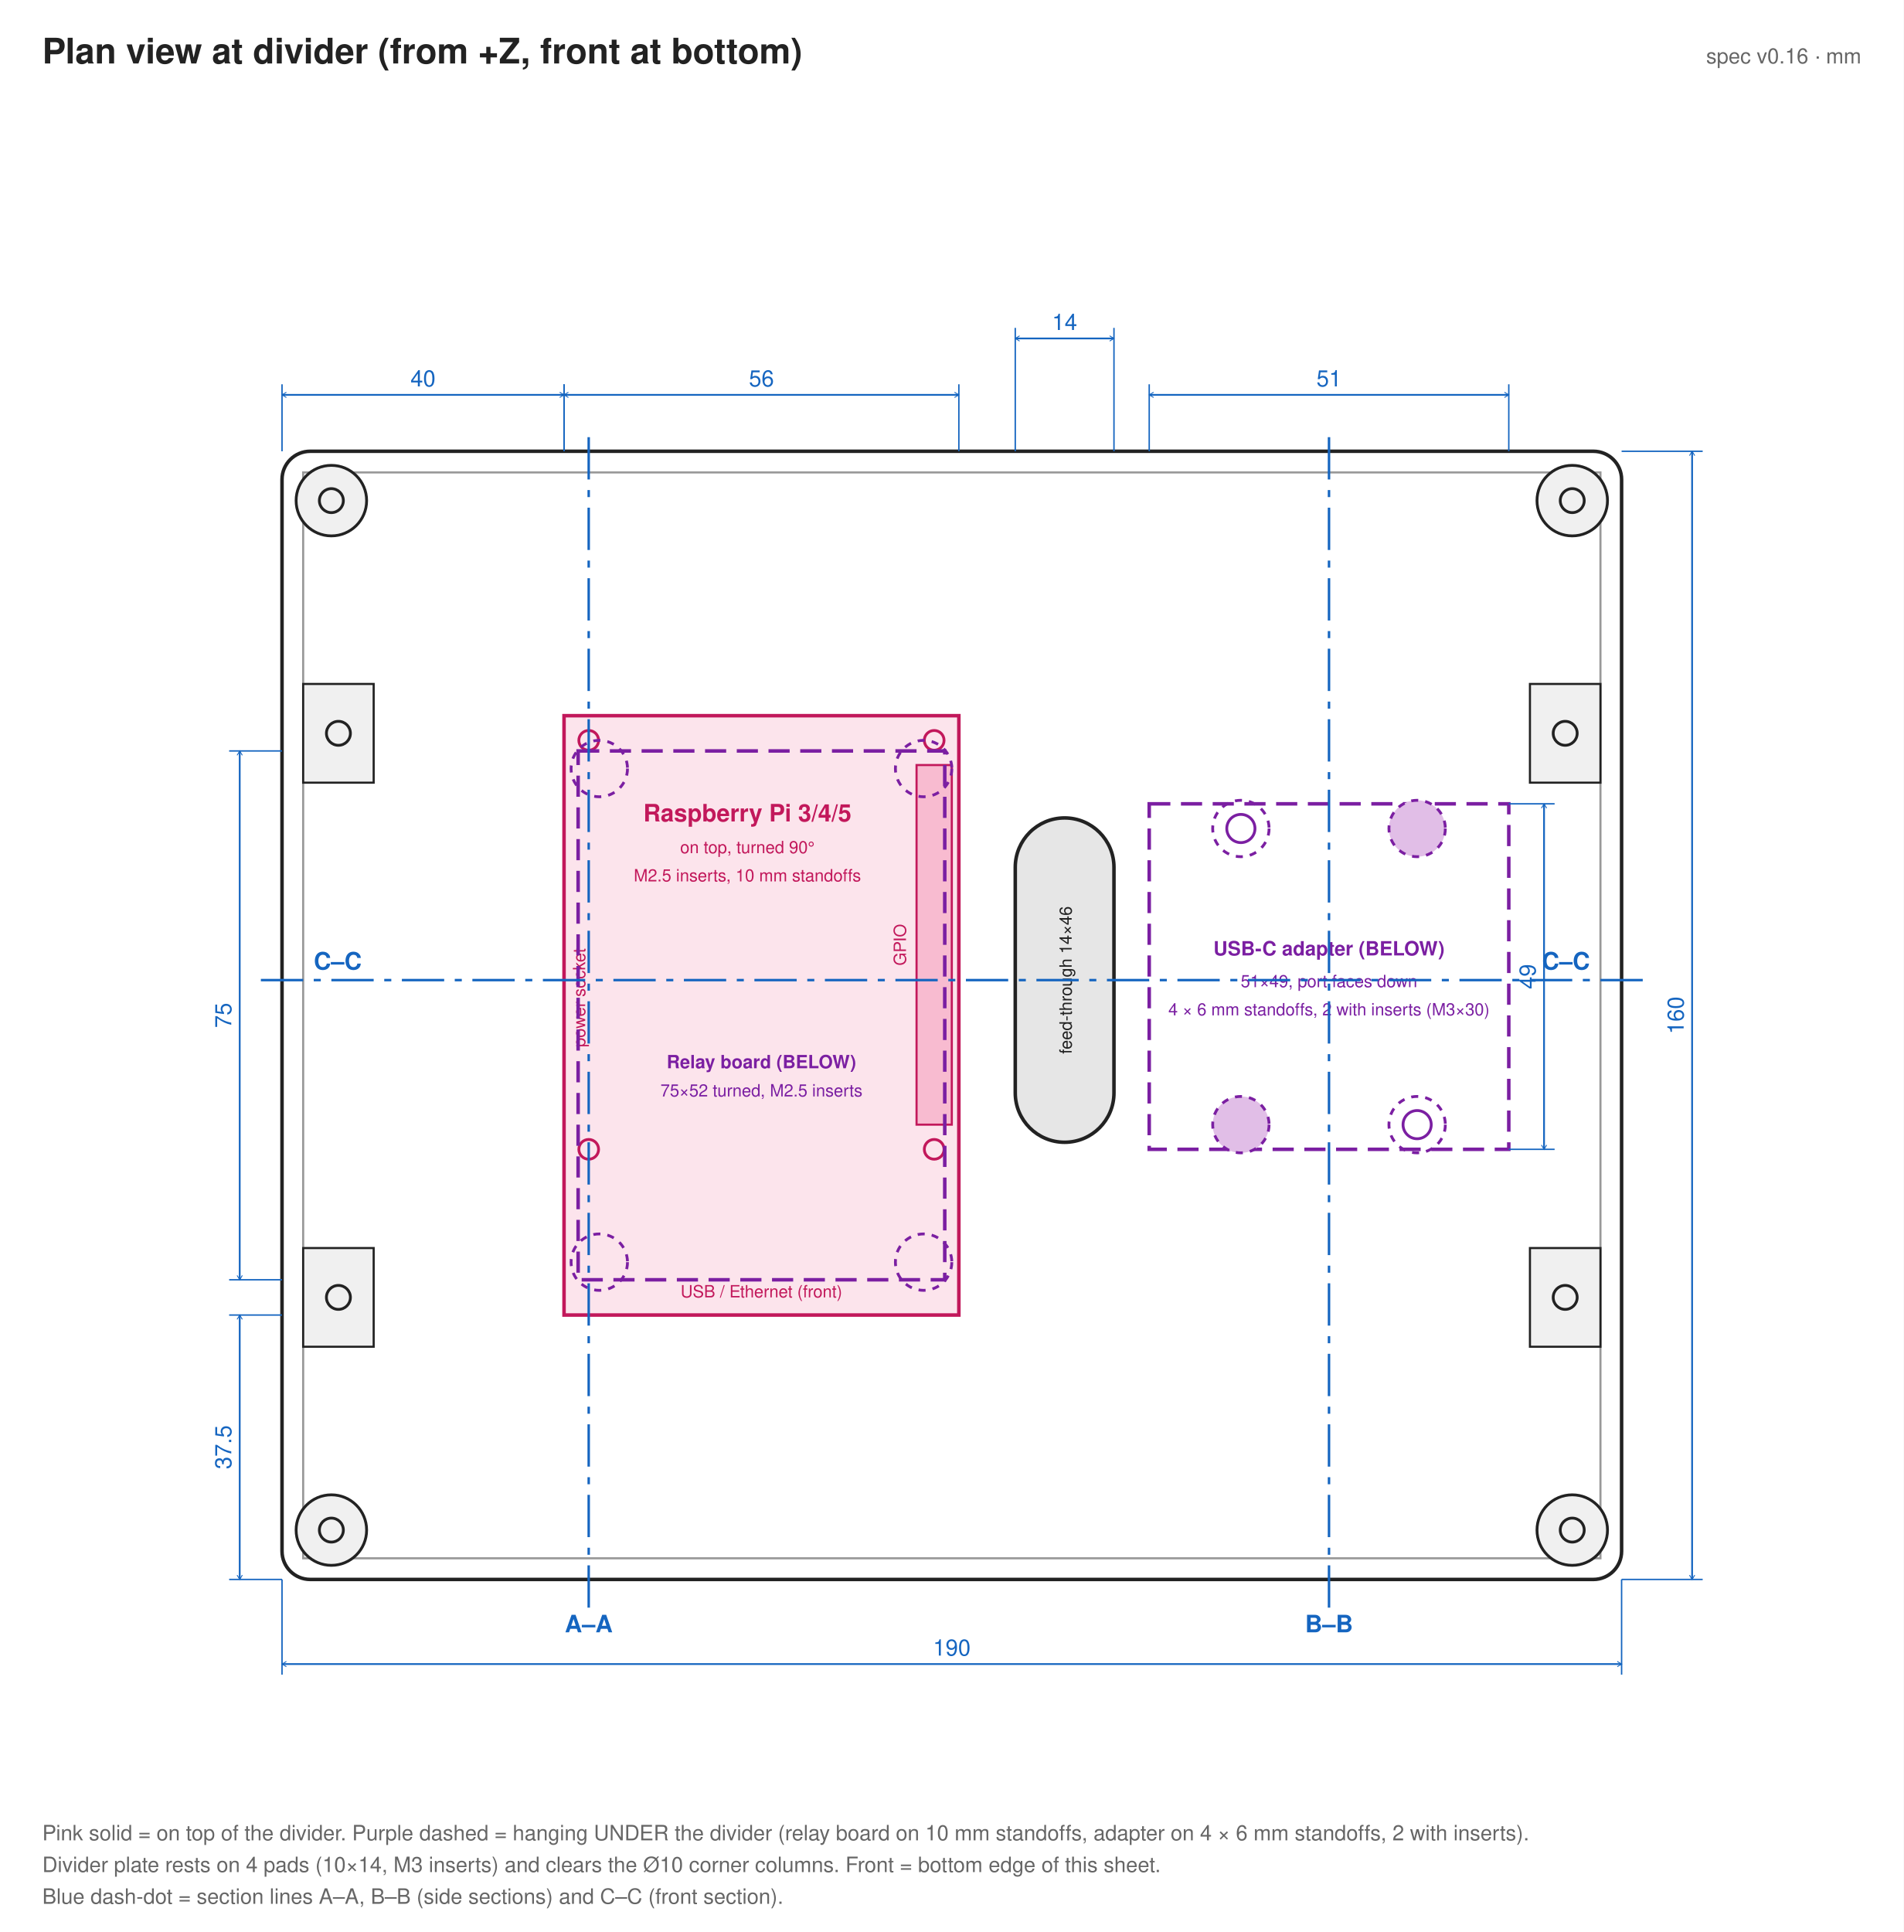
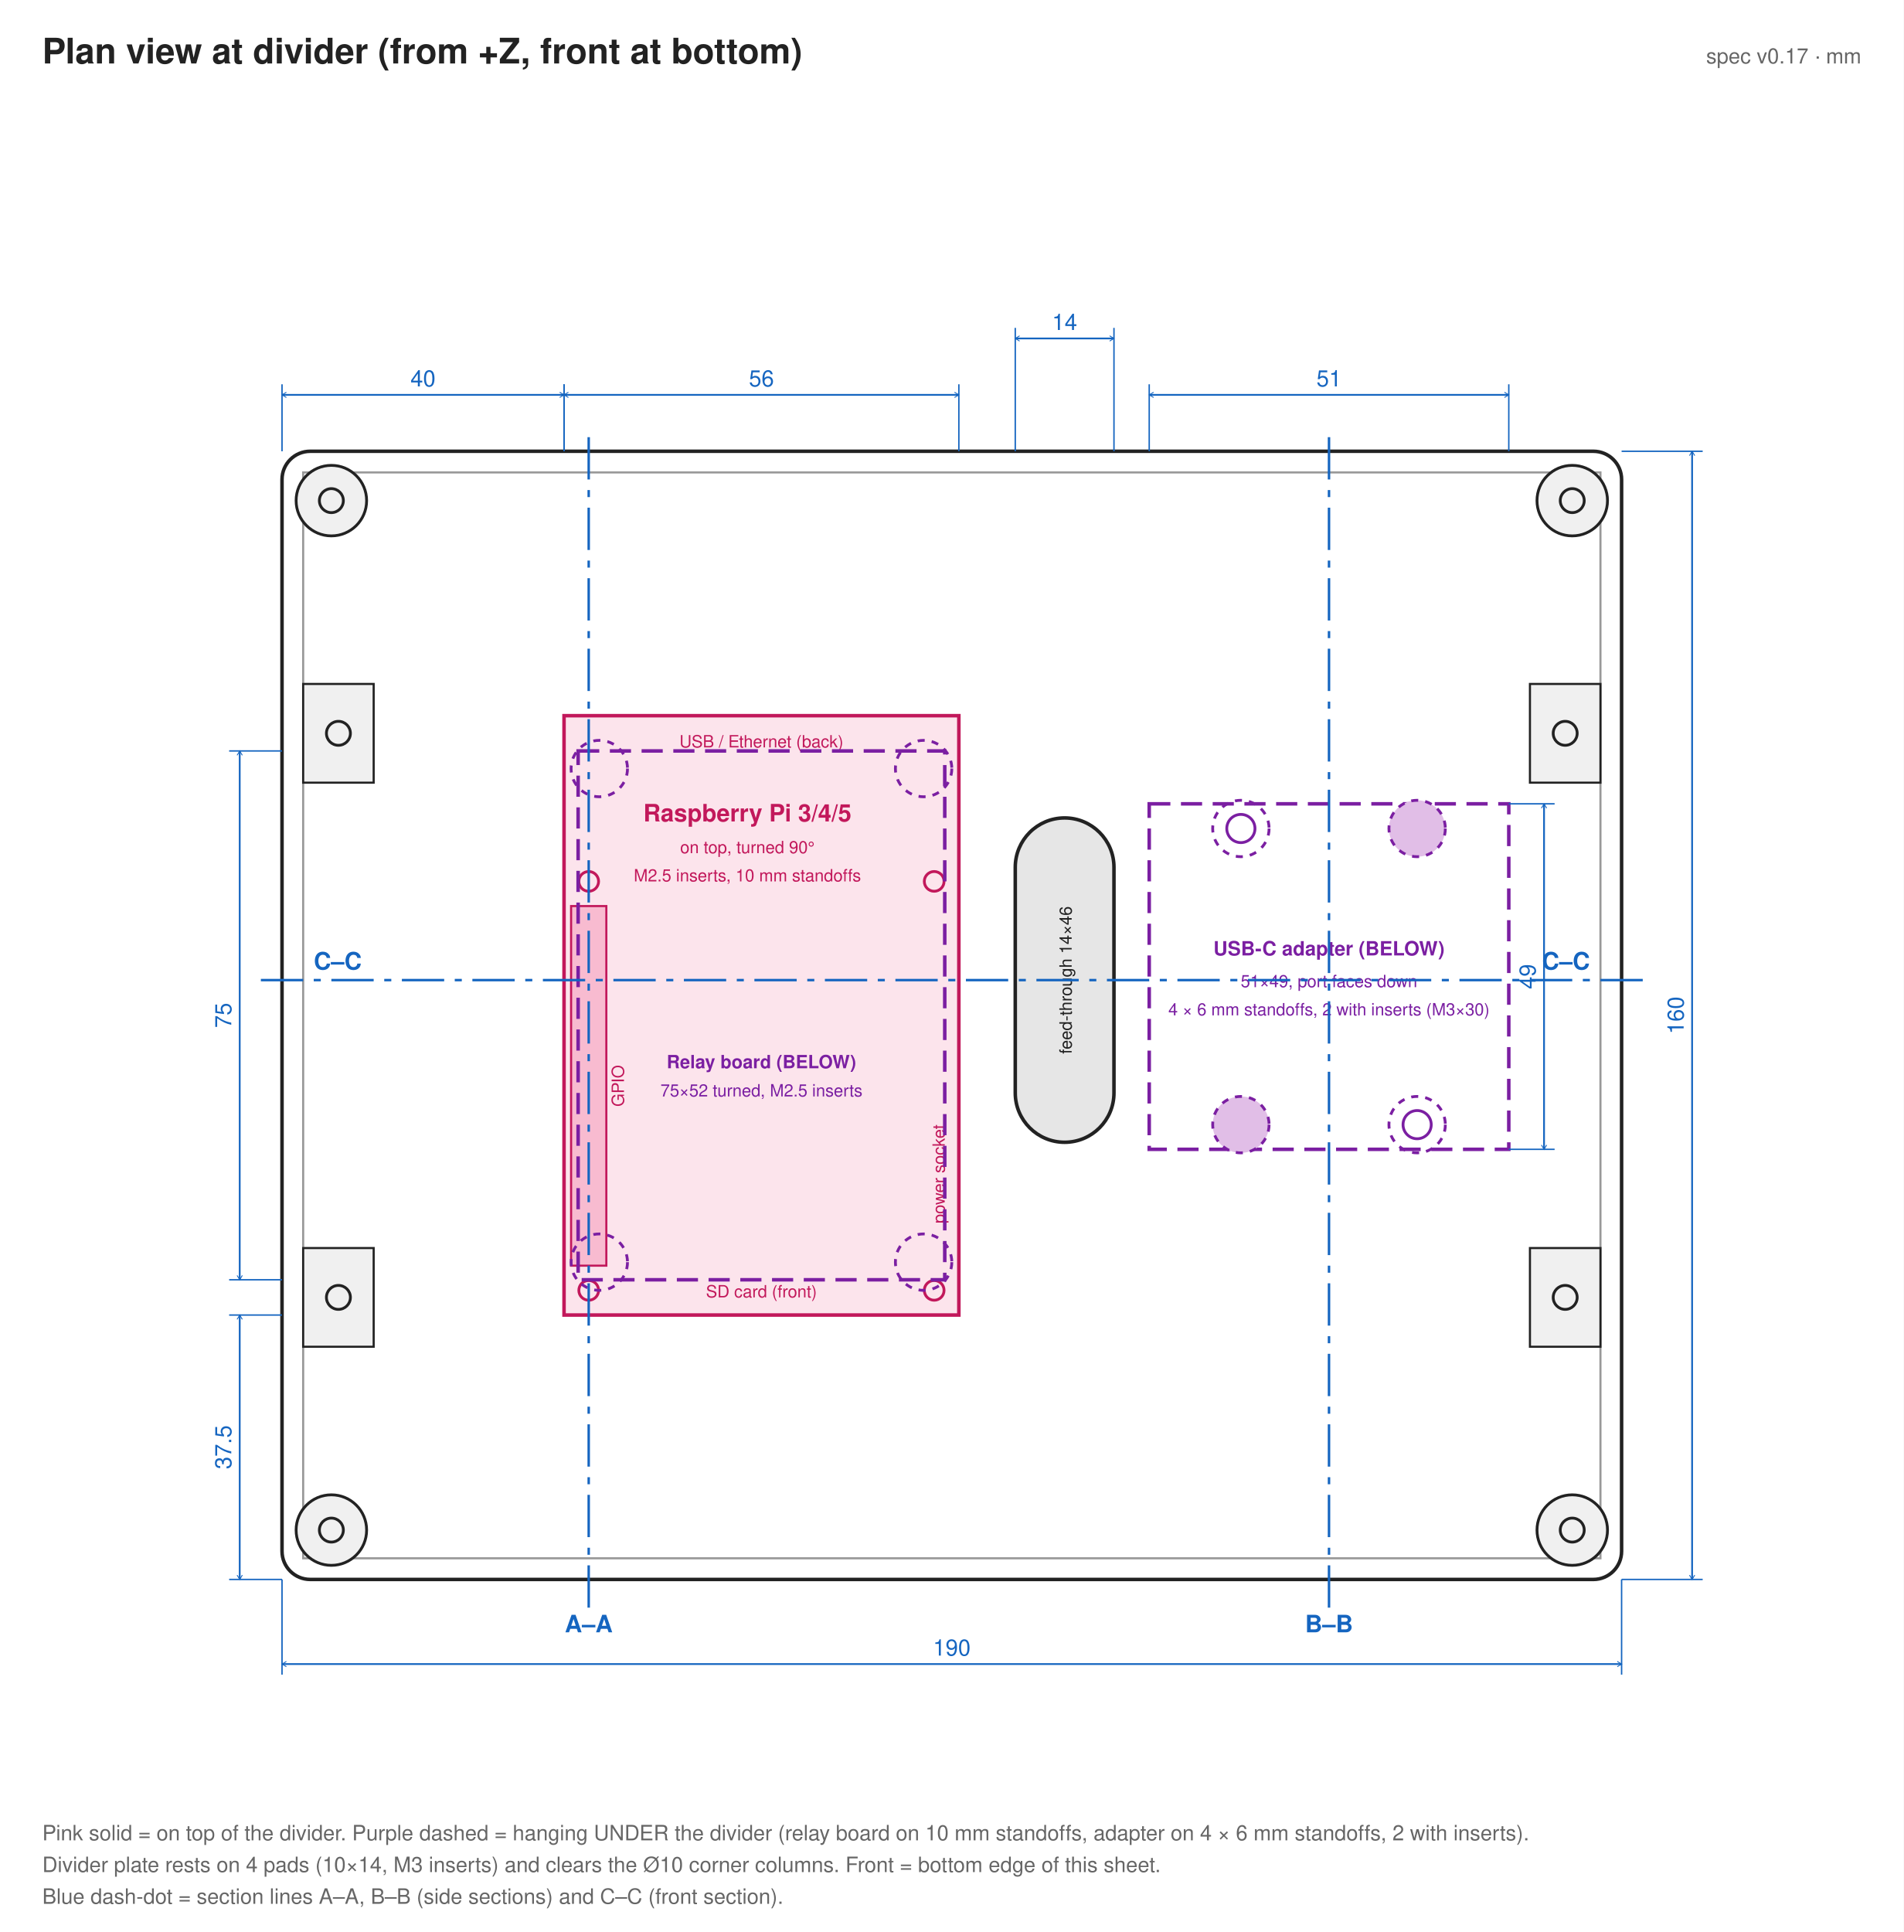
<svg xmlns="http://www.w3.org/2000/svg" width="810" height="822" viewBox="0 0 270.00 274.00">
  <defs>
    <marker id="a" viewBox="0 0 10 10" refX="5" refY="5" markerWidth="5" markerHeight="5" orient="auto-start-reverse">
      <path d="M0,2 L5,5 L0,8" fill="none" stroke="#1565c0" />
    </marker>
  </defs>
  <rect width="100%" height="100%" fill="#fff" />
  <text x="6" y="9" font-size="5" font-weight="bold" font-family="Helvetica, Arial, sans-serif" fill="#222">Plan view at divider (from +Z, front at bottom)</text>
-   <text x="264.00" y="9" font-size="3" text-anchor="end" fill="#666" font-family="Helvetica, Arial, sans-serif">spec v0.16 · mm</text>
+   <text x="264.00" y="9" font-size="3" text-anchor="end" fill="#666" font-family="Helvetica, Arial, sans-serif">spec v0.17 · mm</text>
  <rect x="40.00" y="64.00" width="190.00" height="160.00" rx="4" fill="none" stroke="#222" stroke-width="0.5" />
  <rect x="43.00" y="67.00" width="184.00" height="154.00" rx="0" fill="none" stroke="#999" stroke-width="0.3" />
  <circle cx="47.00" cy="217.00" r="5" fill="#f0f0f0" stroke="#222" stroke-width="0.4" />
  <circle cx="47.00" cy="217.00" r="1.7" fill="none" stroke="#222" stroke-width="0.4" />
  <circle cx="47.00" cy="71.00" r="5" fill="#f0f0f0" stroke="#222" stroke-width="0.4" />
  <circle cx="47.00" cy="71.00" r="1.7" fill="none" stroke="#222" stroke-width="0.4" />
  <circle cx="223.00" cy="217.00" r="5" fill="#f0f0f0" stroke="#222" stroke-width="0.4" />
  <circle cx="223.00" cy="217.00" r="1.7" fill="none" stroke="#222" stroke-width="0.4" />
  <circle cx="223.00" cy="71.00" r="5" fill="#f0f0f0" stroke="#222" stroke-width="0.4" />
  <circle cx="223.00" cy="71.00" r="1.7" fill="none" stroke="#222" stroke-width="0.4" />
  <rect x="43.00" y="177.00" width="10.00" height="14.00" rx="0" fill="#f0f0f0" stroke="#222" stroke-width="0.3" />
  <circle cx="48.00" cy="184.00" r="1.7" fill="none" stroke="#222" stroke-width="0.4" />
  <rect x="43.00" y="97.00" width="10.00" height="14.00" rx="0" fill="#f0f0f0" stroke="#222" stroke-width="0.3" />
  <circle cx="48.00" cy="104.00" r="1.7" fill="none" stroke="#222" stroke-width="0.4" />
  <rect x="217.00" y="177.00" width="10.00" height="14.00" rx="0" fill="#f0f0f0" stroke="#222" stroke-width="0.3" />
  <circle cx="222.00" cy="184.00" r="1.7" fill="none" stroke="#222" stroke-width="0.4" />
  <rect x="217.00" y="97.00" width="10.00" height="14.00" rx="0" fill="#f0f0f0" stroke="#222" stroke-width="0.3" />
  <circle cx="222.00" cy="104.00" r="1.7" fill="none" stroke="#222" stroke-width="0.4" />
  <rect x="80.00" y="101.50" width="56.00" height="85.00" rx="0" fill="#fce4ec" stroke="#c2185b" stroke-width="0.5" />
-   <rect x="130.00" y="108.50" width="5.00" height="51.00" rx="0" fill="#f8bbd0" stroke="#c2185b" stroke-width="0.3" />
-   <circle cx="83.50" cy="163.00" r="1.4" fill="none" stroke="#c2185b" stroke-width="0.4" />
-   <circle cx="132.50" cy="163.00" r="1.4" fill="none" stroke="#c2185b" stroke-width="0.4" />
-   <circle cx="83.50" cy="105.00" r="1.4" fill="none" stroke="#c2185b" stroke-width="0.4" />
-   <circle cx="132.50" cy="105.00" r="1.4" fill="none" stroke="#c2185b" stroke-width="0.4" />
+   <rect x="81.00" y="128.50" width="5.00" height="51.00" rx="0" fill="#f8bbd0" stroke="#c2185b" stroke-width="0.3" />
+   <circle cx="83.50" cy="183.00" r="1.4" fill="none" stroke="#c2185b" stroke-width="0.4" />
+   <circle cx="132.50" cy="183.00" r="1.4" fill="none" stroke="#c2185b" stroke-width="0.4" />
+   <circle cx="83.50" cy="125.00" r="1.4" fill="none" stroke="#c2185b" stroke-width="0.4" />
+   <circle cx="132.50" cy="125.00" r="1.4" fill="none" stroke="#c2185b" stroke-width="0.4" />
  <text x="106.00" y="116.50" font-size="3.4" fill="#c2185b" text-anchor="middle" font-weight="bold" font-family="Helvetica, Arial, sans-serif">Raspberry Pi 3/4/5</text>
  <text x="106.00" y="121.00" font-size="2.4" fill="#c2185b" text-anchor="middle" font-weight="normal" font-family="Helvetica, Arial, sans-serif">on top, turned 90°</text>
  <text x="106.00" y="125.00" font-size="2.4" fill="#c2185b" text-anchor="middle" font-weight="normal" font-family="Helvetica, Arial, sans-serif">M2.5 inserts, 10 mm standoffs</text>
-   <text x="108.00" y="184.00" font-size="2.4" fill="#c2185b" text-anchor="middle" font-weight="normal" font-family="Helvetica, Arial, sans-serif">USB / Ethernet (front)</text>
-   <text x="128.50" y="134.00" font-size="2.4" fill="#c2185b" text-anchor="middle" font-weight="normal" font-family="Helvetica, Arial, sans-serif" transform="rotate(-90 128.50 134.00)">GPIO</text>
-   <text x="83.00" y="141.50" font-size="2.4" fill="#c2185b" text-anchor="middle" font-weight="normal" font-family="Helvetica, Arial, sans-serif" transform="rotate(-90 83.00 141.50)">power socket</text>
+   <text x="108.00" y="106.00" font-size="2.4" fill="#c2185b" text-anchor="middle" font-weight="normal" font-family="Helvetica, Arial, sans-serif">USB / Ethernet (back)</text>
+   <text x="108.00" y="184.00" font-size="2.4" fill="#c2185b" text-anchor="middle" font-weight="normal" font-family="Helvetica, Arial, sans-serif">SD card (front)</text>
+   <text x="88.50" y="154.00" font-size="2.4" fill="#c2185b" text-anchor="middle" font-weight="normal" font-family="Helvetica, Arial, sans-serif" transform="rotate(-90 88.50 154.00)">GPIO</text>
+   <text x="134.00" y="166.50" font-size="2.4" fill="#c2185b" text-anchor="middle" font-weight="normal" font-family="Helvetica, Arial, sans-serif" transform="rotate(-90 134.00 166.50)">power socket</text>
  <rect x="82.00" y="106.50" width="52.00" height="75.00" rx="0" fill="none" stroke="#7b1fa2" stroke-width="0.5" stroke-dasharray="3 1.5" />
  <circle cx="85.00" cy="179.00" r="4" fill="none" stroke="#7b1fa2" stroke-width="0.4" stroke-dasharray="1 1" />
  <circle cx="131.00" cy="179.00" r="4" fill="none" stroke="#7b1fa2" stroke-width="0.4" stroke-dasharray="1 1" />
  <circle cx="85.00" cy="109.00" r="4" fill="none" stroke="#7b1fa2" stroke-width="0.4" stroke-dasharray="1 1" />
  <circle cx="131.00" cy="109.00" r="4" fill="none" stroke="#7b1fa2" stroke-width="0.4" stroke-dasharray="1 1" />
  <text x="108.00" y="151.50" font-size="2.6" fill="#7b1fa2" text-anchor="middle" font-weight="bold" font-family="Helvetica, Arial, sans-serif">Relay board (BELOW)</text>
  <text x="108.00" y="155.50" font-size="2.4" fill="#7b1fa2" text-anchor="middle" font-weight="normal" font-family="Helvetica, Arial, sans-serif">75×52 turned, M2.5 inserts</text>
  <rect x="163.00" y="114.00" width="51.00" height="49.00" rx="0" fill="none" stroke="#7b1fa2" stroke-width="0.5" stroke-dasharray="3 1.5" />
  <circle cx="201.00" cy="159.50" r="4" fill="none" stroke="#7b1fa2" stroke-width="0.4" stroke-dasharray="1 1" />
  <circle cx="201.00" cy="159.50" r="2" fill="none" stroke="#7b1fa2" stroke-width="0.4" />
  <circle cx="176.00" cy="117.50" r="4" fill="none" stroke="#7b1fa2" stroke-width="0.4" stroke-dasharray="1 1" />
  <circle cx="176.00" cy="117.50" r="2" fill="none" stroke="#7b1fa2" stroke-width="0.4" />
  <circle cx="176.00" cy="159.50" r="4" fill="#e1bee7" stroke="#7b1fa2" stroke-width="0.4" stroke-dasharray="1 1" />
  <circle cx="201.00" cy="117.50" r="4" fill="#e1bee7" stroke="#7b1fa2" stroke-width="0.4" stroke-dasharray="1 1" />
  <text x="188.50" y="135.50" font-size="2.8" fill="#7b1fa2" text-anchor="middle" font-weight="bold" font-family="Helvetica, Arial, sans-serif">USB-C adapter (BELOW)</text>
  <text x="188.50" y="140.00" font-size="2.4" fill="#7b1fa2" text-anchor="middle" font-weight="normal" font-family="Helvetica, Arial, sans-serif">51×49, port faces down</text>
  <text x="188.50" y="144.00" font-size="2.4" fill="#7b1fa2" text-anchor="middle" font-weight="normal" font-family="Helvetica, Arial, sans-serif">4 × 6 mm standoffs, 2 with inserts (M3×30)</text>
  <rect x="144.00" y="116.00" width="14.00" height="46.00" rx="7" fill="#e6e6e6" stroke="#222" stroke-width="0.5" />
  <text x="152.00" y="139.00" font-size="2.4" fill="#222" text-anchor="middle" font-weight="normal" font-family="Helvetica, Arial, sans-serif" transform="rotate(-90 152.00 139.00)">feed-through 14×46</text>
  <line x1="83.50" y1="228.00" x2="83.50" y2="61.00" stroke="#1565c0" stroke-width="0.35" stroke-dasharray="6 1.5 1 1.5" />
  <text x="83.50" y="231.50" font-size="3.4" fill="#1565c0" text-anchor="middle" font-weight="bold" font-family="Helvetica, Arial, sans-serif">A–A</text>
  <line x1="188.50" y1="228.00" x2="188.50" y2="61.00" stroke="#1565c0" stroke-width="0.35" stroke-dasharray="6 1.5 1 1.5" />
  <text x="188.50" y="231.50" font-size="3.4" fill="#1565c0" text-anchor="middle" font-weight="bold" font-family="Helvetica, Arial, sans-serif">B–B</text>
  <line x1="37.00" y1="139.00" x2="233.00" y2="139.00" stroke="#1565c0" stroke-width="0.35" stroke-dasharray="6 1.5 1 1.5" />
  <text x="44.50" y="137.50" font-size="3.4" fill="#1565c0" text-anchor="start" font-weight="bold" font-family="Helvetica, Arial, sans-serif">C–C</text>
  <text x="225.50" y="137.50" font-size="3.4" fill="#1565c0" text-anchor="end" font-weight="bold" font-family="Helvetica, Arial, sans-serif">C–C</text>
  <line x1="40.00" y1="224.00" x2="40.00" y2="237.50" stroke="#1565c0" stroke-width="0.2" />
  <line x1="230.00" y1="224.00" x2="230.00" y2="237.50" stroke="#1565c0" stroke-width="0.2" />
  <line x1="40.00" y1="236.00" x2="230.00" y2="236.00" stroke="#1565c0" stroke-width="0.25" marker-start="url(#a)" marker-end="url(#a)" />
  <text x="135.00" y="234.80" font-size="3.2" fill="#1565c0" text-anchor="middle" font-weight="normal" font-family="Helvetica, Arial, sans-serif">190</text>
  <line x1="230.00" y1="224.00" x2="241.50" y2="224.00" stroke="#1565c0" stroke-width="0.2" />
  <line x1="230.00" y1="64.00" x2="241.50" y2="64.00" stroke="#1565c0" stroke-width="0.2" />
  <line x1="240.00" y1="224.00" x2="240.00" y2="64.00" stroke="#1565c0" stroke-width="0.25" marker-start="url(#a)" marker-end="url(#a)" />
  <text x="238.80" y="144.00" font-size="3.2" fill="#1565c0" text-anchor="middle" font-weight="normal" font-family="Helvetica, Arial, sans-serif" transform="rotate(-90 238.80 144.00)">160</text>
  <line x1="40.00" y1="64.00" x2="40.00" y2="54.50" stroke="#1565c0" stroke-width="0.2" />
  <line x1="80.00" y1="64.00" x2="80.00" y2="54.50" stroke="#1565c0" stroke-width="0.2" />
  <line x1="40.00" y1="56.00" x2="80.00" y2="56.00" stroke="#1565c0" stroke-width="0.25" marker-start="url(#a)" marker-end="url(#a)" />
  <text x="60.00" y="54.80" font-size="3.2" fill="#1565c0" text-anchor="middle" font-weight="normal" font-family="Helvetica, Arial, sans-serif">40</text>
  <line x1="80.00" y1="64.00" x2="80.00" y2="54.50" stroke="#1565c0" stroke-width="0.2" />
  <line x1="136.00" y1="64.00" x2="136.00" y2="54.50" stroke="#1565c0" stroke-width="0.2" />
  <line x1="80.00" y1="56.00" x2="136.00" y2="56.00" stroke="#1565c0" stroke-width="0.25" marker-start="url(#a)" marker-end="url(#a)" />
  <text x="108.00" y="54.80" font-size="3.2" fill="#1565c0" text-anchor="middle" font-weight="normal" font-family="Helvetica, Arial, sans-serif">56</text>
  <line x1="163.00" y1="64.00" x2="163.00" y2="54.50" stroke="#1565c0" stroke-width="0.2" />
  <line x1="214.00" y1="64.00" x2="214.00" y2="54.50" stroke="#1565c0" stroke-width="0.2" />
  <line x1="163.00" y1="56.00" x2="214.00" y2="56.00" stroke="#1565c0" stroke-width="0.25" marker-start="url(#a)" marker-end="url(#a)" />
  <text x="188.50" y="54.80" font-size="3.2" fill="#1565c0" text-anchor="middle" font-weight="normal" font-family="Helvetica, Arial, sans-serif">51</text>
  <line x1="144.00" y1="64.00" x2="144.00" y2="46.50" stroke="#1565c0" stroke-width="0.2" />
  <line x1="158.00" y1="64.00" x2="158.00" y2="46.50" stroke="#1565c0" stroke-width="0.2" />
  <line x1="144.00" y1="48.00" x2="158.00" y2="48.00" stroke="#1565c0" stroke-width="0.25" marker-start="url(#a)" marker-end="url(#a)" />
  <text x="151.00" y="46.80" font-size="3.2" fill="#1565c0" text-anchor="middle" font-weight="normal" font-family="Helvetica, Arial, sans-serif">14</text>
  <line x1="40.00" y1="224.00" x2="32.50" y2="224.00" stroke="#1565c0" stroke-width="0.2" />
  <line x1="40.00" y1="186.50" x2="32.50" y2="186.50" stroke="#1565c0" stroke-width="0.2" />
  <line x1="34.00" y1="224.00" x2="34.00" y2="186.50" stroke="#1565c0" stroke-width="0.25" marker-start="url(#a)" marker-end="url(#a)" />
  <text x="32.80" y="205.25" font-size="3.2" fill="#1565c0" text-anchor="middle" font-weight="normal" font-family="Helvetica, Arial, sans-serif" transform="rotate(-90 32.80 205.25)">37.5</text>
  <line x1="40.00" y1="181.50" x2="32.50" y2="181.50" stroke="#1565c0" stroke-width="0.2" />
  <line x1="40.00" y1="106.50" x2="32.50" y2="106.50" stroke="#1565c0" stroke-width="0.2" />
  <line x1="34.00" y1="181.50" x2="34.00" y2="106.50" stroke="#1565c0" stroke-width="0.25" marker-start="url(#a)" marker-end="url(#a)" />
  <text x="32.80" y="144.00" font-size="3.2" fill="#1565c0" text-anchor="middle" font-weight="normal" font-family="Helvetica, Arial, sans-serif" transform="rotate(-90 32.80 144.00)">75</text>
  <line x1="214.00" y1="163.00" x2="220.50" y2="163.00" stroke="#1565c0" stroke-width="0.2" />
  <line x1="214.00" y1="114.00" x2="220.50" y2="114.00" stroke="#1565c0" stroke-width="0.2" />
  <line x1="219.00" y1="163.00" x2="219.00" y2="114.00" stroke="#1565c0" stroke-width="0.25" marker-start="url(#a)" marker-end="url(#a)" />
  <text x="217.80" y="138.50" font-size="3.2" fill="#1565c0" text-anchor="middle" font-weight="normal" font-family="Helvetica, Arial, sans-serif" transform="rotate(-90 217.80 138.50)">49</text>
  <text x="6" y="270.00" font-size="3" fill="#666" font-family="Helvetica, Arial, sans-serif">Blue dash-dot = section lines A–A, B–B (side sections) and C–C (front section).</text>
  <text x="6" y="265.50" font-size="3" fill="#666" font-family="Helvetica, Arial, sans-serif">Divider plate rests on 4 pads (10×14, M3 inserts) and clears the Ø10 corner columns. Front = bottom edge of this sheet.</text>
  <text x="6" y="261.00" font-size="3" fill="#666" font-family="Helvetica, Arial, sans-serif">Pink solid = on top of the divider. Purple dashed = hanging UNDER the divider (relay board on 10 mm standoffs, adapter on 4 × 6 mm standoffs, 2 with inserts).</text>
</svg>
